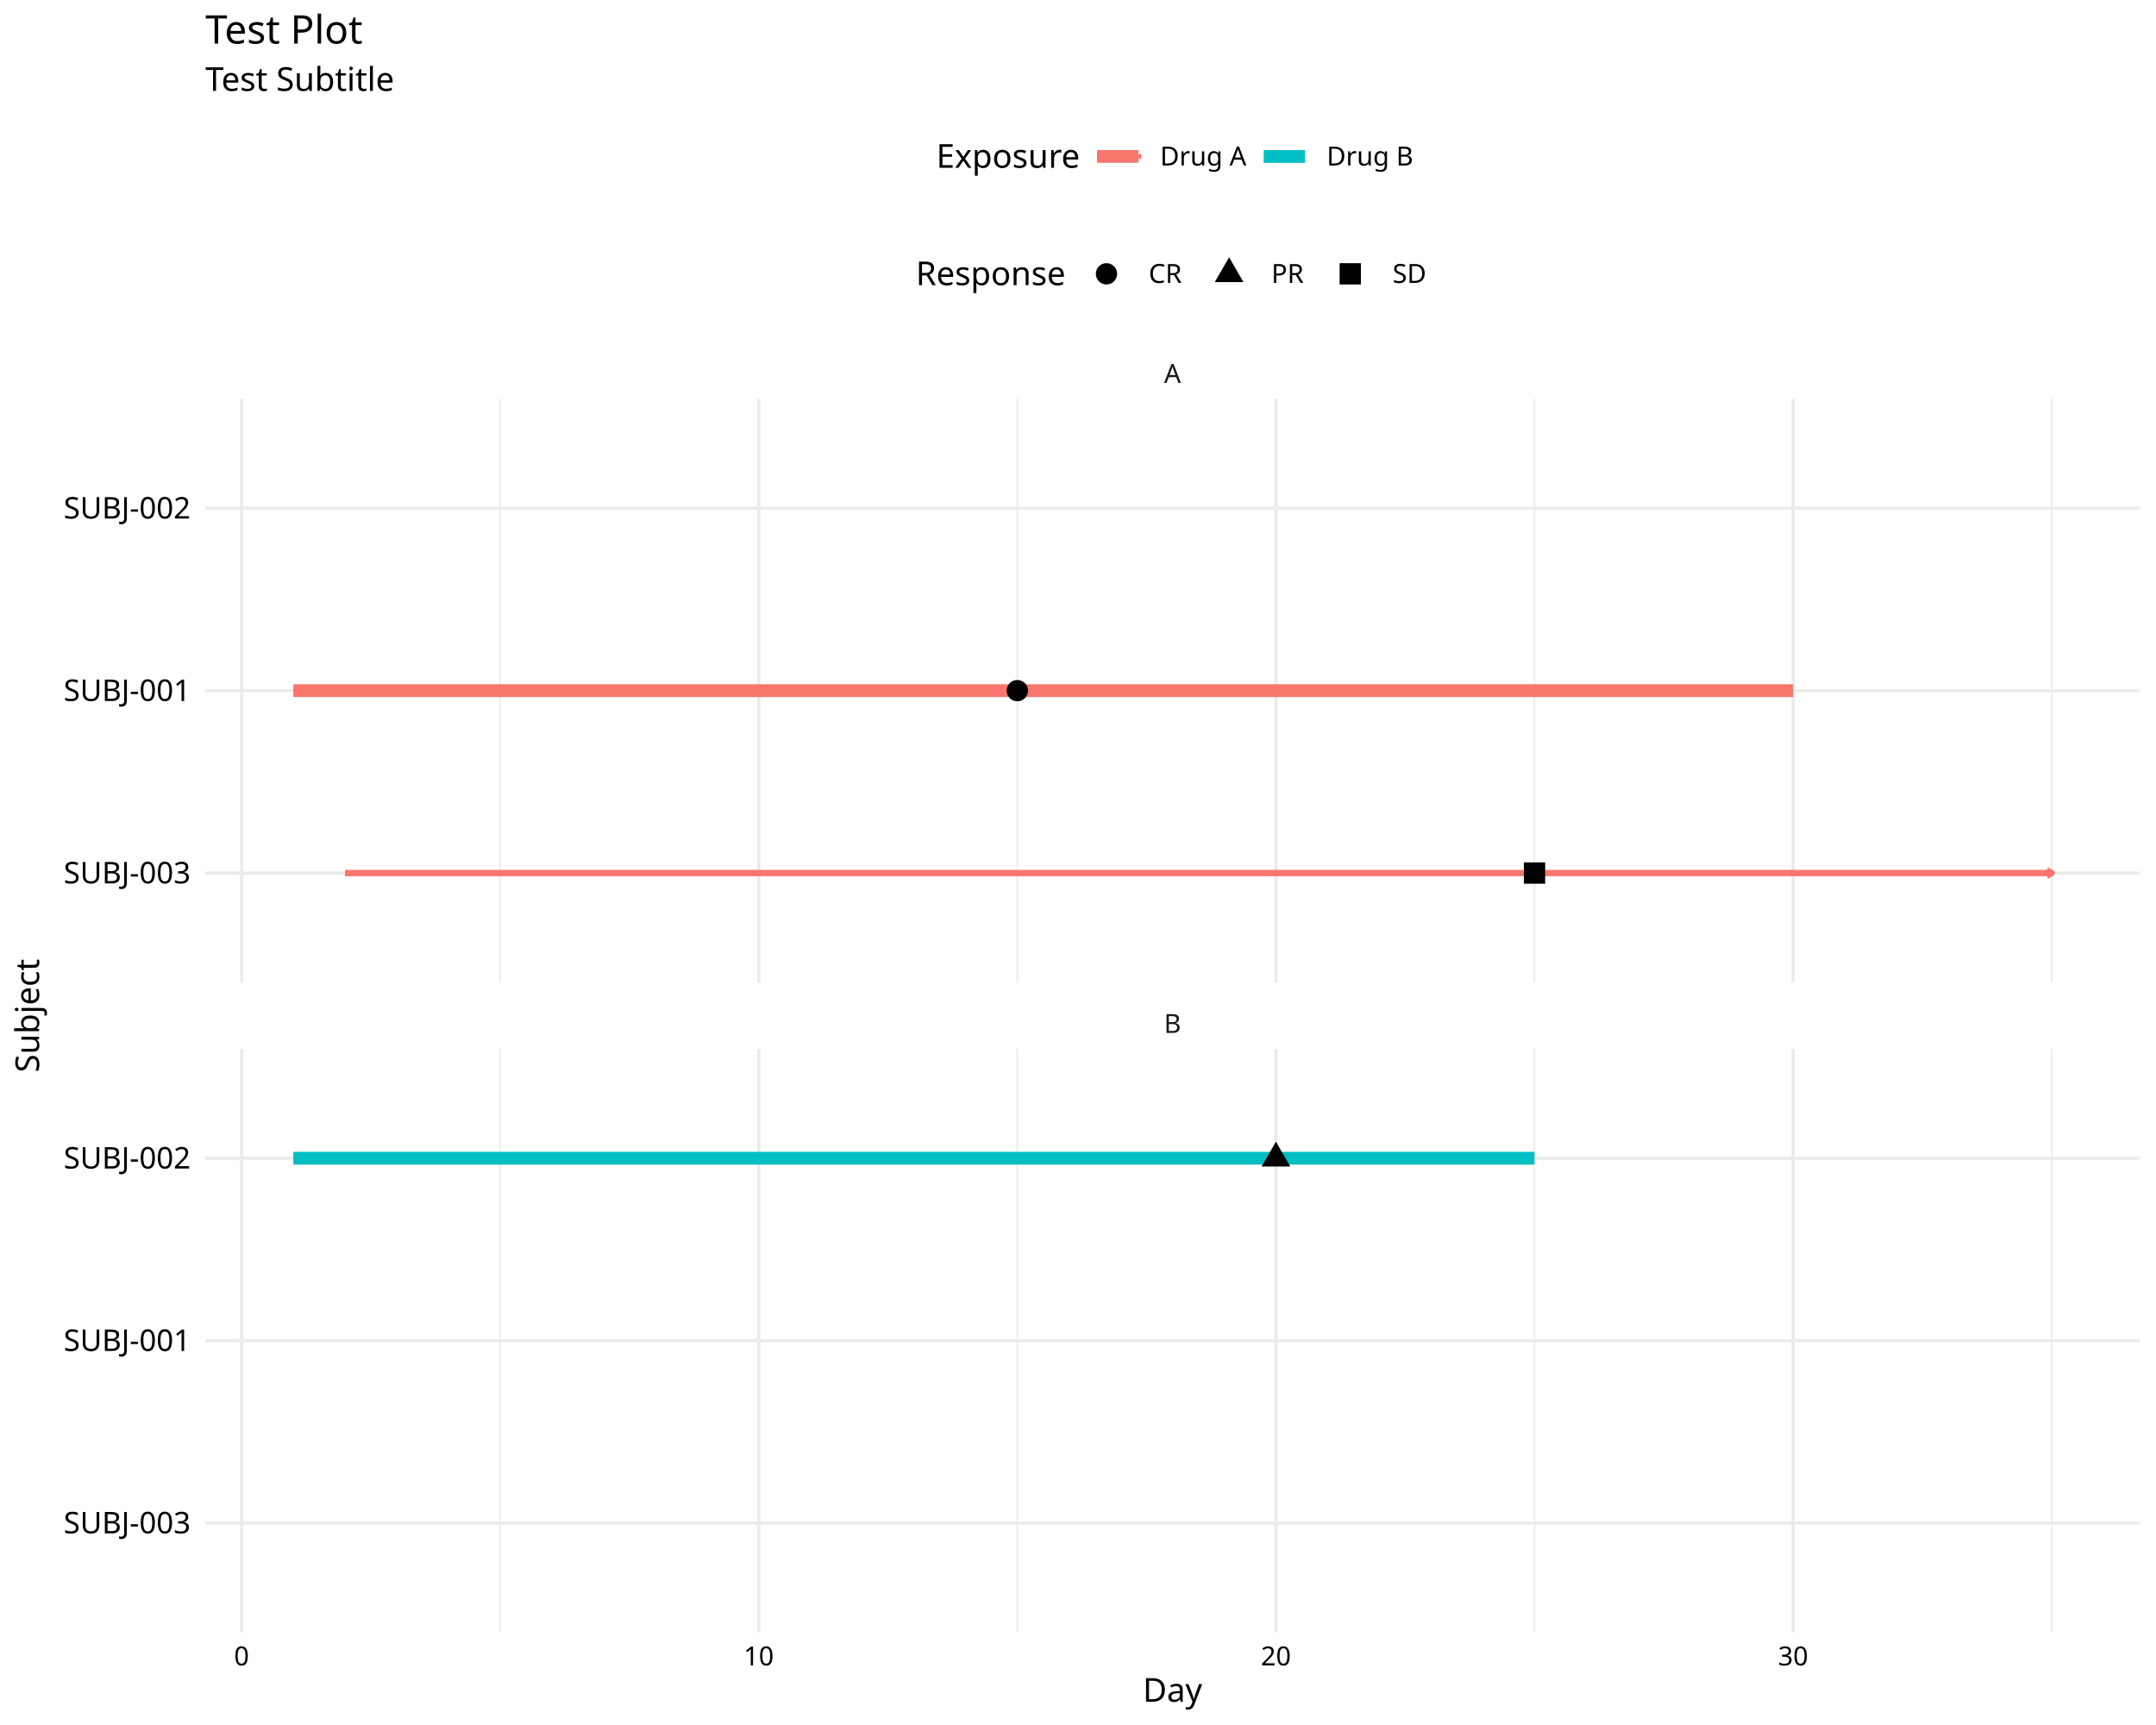
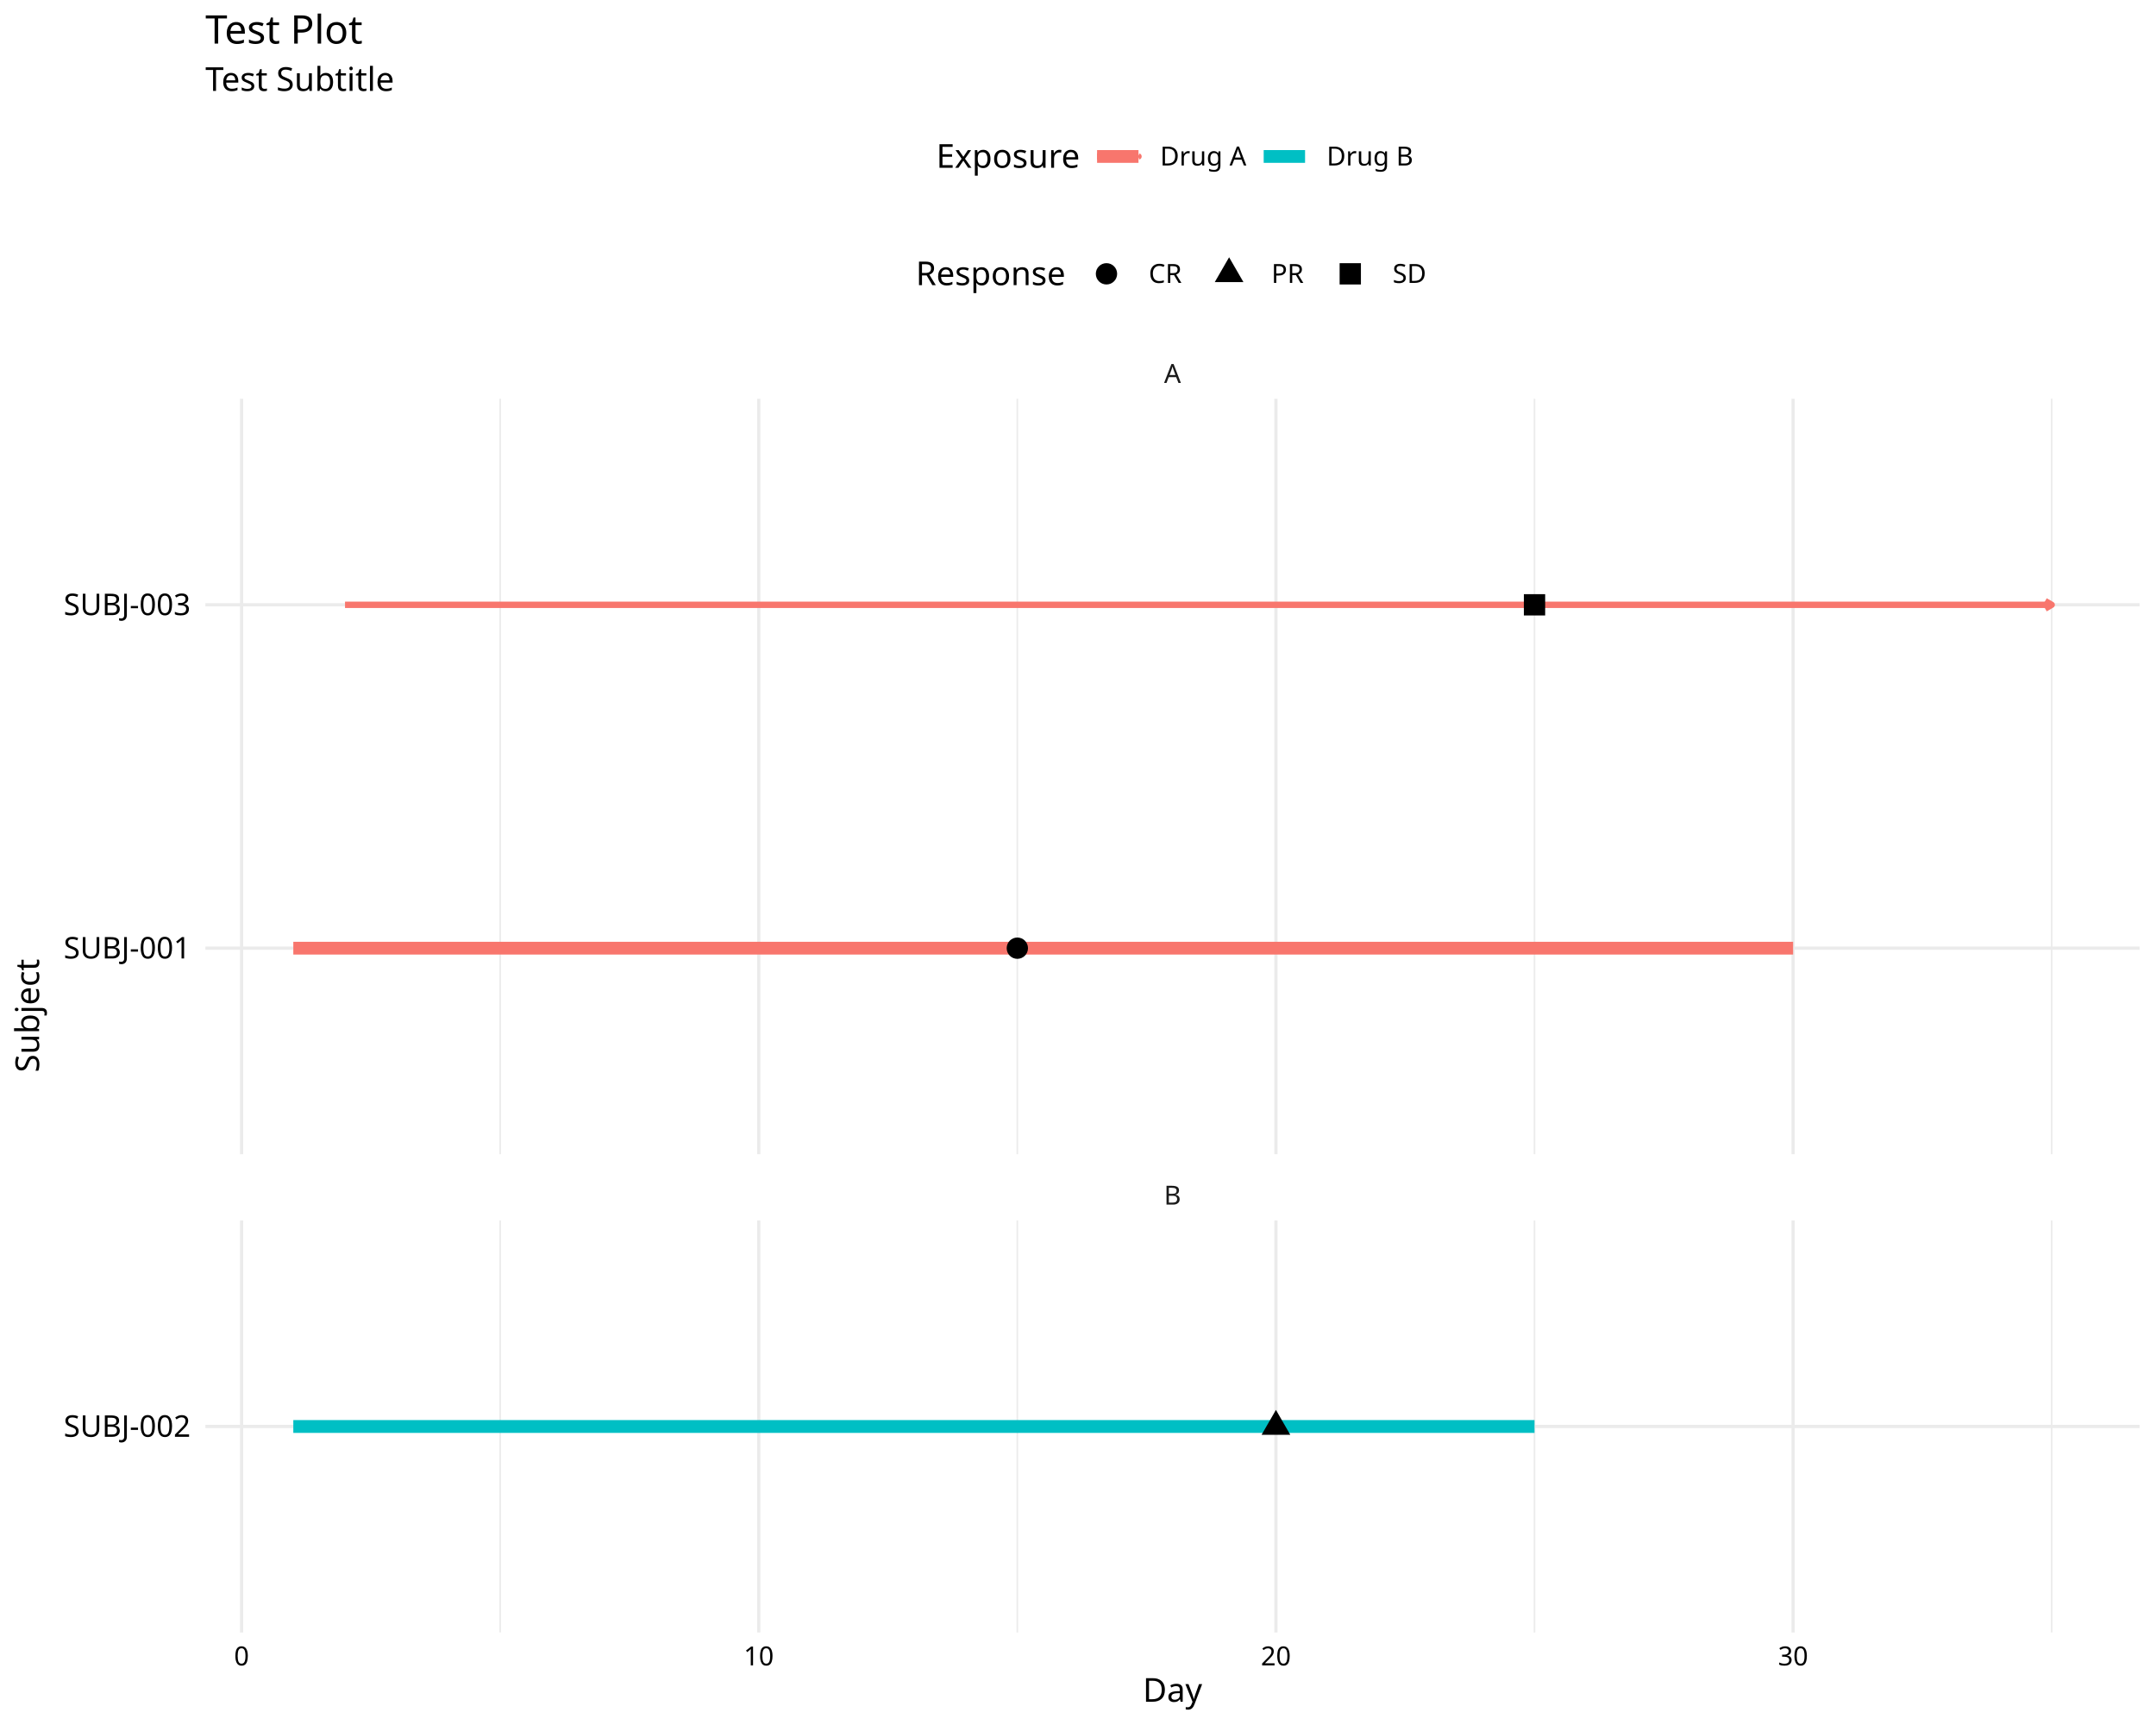
<svg xmlns="http://www.w3.org/2000/svg" class="svglite" data-engine-version="2.0" width="720.00pt" height="576.00pt" viewBox="0 0 720.00 576.00">
  <defs>
    <style type="text/css">
    .svglite line, .svglite polyline, .svglite polygon, .svglite path, .svglite rect, .svglite circle {
      fill: none;
      stroke: #000000;
      stroke-linecap: round;
      stroke-linejoin: round;
      stroke-miterlimit: 10.00;
    }
  </style>
  </defs>
  <rect width="100%" height="100%" style="stroke: none; fill: #FFFFFF;" />
  <defs>
    <clipPath id="cpMC4wMHw3MjAuMDB8MC4wMHw1NzYuMDA=">
      <rect x="0.00" y="0.00" width="720.00" height="576.00" />
    </clipPath>
  </defs>
  <g clip-path="url(#cpMC4wMHw3MjAuMDB8MC4wMHw1NzYuMDA=)">
</g>
  <defs>
-     <clipPath id="cpNjguNTl8NzE0LjUyfDEzMy4xNnwzMjguMDc=">
-       <rect x="68.59" y="133.16" width="645.93" height="194.91" />
+     <clipPath id="cpNjguNTl8NzE0LjUyfDEzMy4xNnwzODUuNDA=">
+       <rect x="68.59" y="133.16" width="645.93" height="252.24" />
    </clipPath>
  </defs>
-   <g clip-path="url(#cpNjguNTl8NzE0LjUyfDEzMy4xNnwzMjguMDc=)">
-     <polyline points="167.04,328.07 167.04,133.16 " style="stroke-width: 0.53; stroke: #EBEBEB; stroke-linecap: butt;" />
-     <polyline points="339.74,328.07 339.74,133.16 " style="stroke-width: 0.53; stroke: #EBEBEB; stroke-linecap: butt;" />
-     <polyline points="512.45,328.07 512.45,133.16 " style="stroke-width: 0.53; stroke: #EBEBEB; stroke-linecap: butt;" />
-     <polyline points="685.16,328.07 685.16,133.16 " style="stroke-width: 0.53; stroke: #EBEBEB; stroke-linecap: butt;" />
-     <polyline points="68.59,291.53 714.52,291.53 " style="stroke-width: 1.07; stroke: #EBEBEB; stroke-linecap: butt;" />
-     <polyline points="68.59,230.62 714.52,230.62 " style="stroke-width: 1.07; stroke: #EBEBEB; stroke-linecap: butt;" />
-     <polyline points="68.59,169.71 714.52,169.71 " style="stroke-width: 1.07; stroke: #EBEBEB; stroke-linecap: butt;" />
-     <polyline points="80.68,328.07 80.68,133.16 " style="stroke-width: 1.07; stroke: #EBEBEB; stroke-linecap: butt;" />
-     <polyline points="253.39,328.07 253.39,133.16 " style="stroke-width: 1.07; stroke: #EBEBEB; stroke-linecap: butt;" />
-     <polyline points="426.10,328.07 426.10,133.16 " style="stroke-width: 1.07; stroke: #EBEBEB; stroke-linecap: butt;" />
-     <polyline points="598.81,328.07 598.81,133.16 " style="stroke-width: 1.07; stroke: #EBEBEB; stroke-linecap: butt;" />
-     <line x1="97.95" y1="230.62" x2="598.81" y2="230.62" style="stroke-width: 4.27; stroke: #F8766D; stroke-linecap: butt;" />
-     <line x1="115.22" y1="291.53" x2="685.16" y2="291.53" style="stroke-width: 2.13; stroke: #F8766D; stroke-linecap: butt;" />
-     <polyline points="683.47,292.50 685.16,291.53 683.47,290.55 " style="stroke-width: 2.13; stroke: #F8766D; stroke-linecap: butt;" />
-     <circle cx="339.74" cy="230.62" r="3.56" style="stroke-width: 0.71; stroke: none; fill: #000000;" />
-     <polygon points="508.90,295.08 516.01,295.08 516.01,287.97 508.90,287.97 " style="stroke-width: 0.71; stroke: none; fill: #000000;" />
+   <g clip-path="url(#cpNjguNTl8NzE0LjUyfDEzMy4xNnwzODUuNDA=)">
+     <polyline points="167.04,385.40 167.04,133.16 " style="stroke-width: 0.53; stroke: #EBEBEB; stroke-linecap: butt;" />
+     <polyline points="339.74,385.40 339.74,133.16 " style="stroke-width: 0.53; stroke: #EBEBEB; stroke-linecap: butt;" />
+     <polyline points="512.45,385.40 512.45,133.16 " style="stroke-width: 0.53; stroke: #EBEBEB; stroke-linecap: butt;" />
+     <polyline points="685.16,385.40 685.16,133.16 " style="stroke-width: 0.53; stroke: #EBEBEB; stroke-linecap: butt;" />
+     <polyline points="68.59,316.61 714.52,316.61 " style="stroke-width: 1.07; stroke: #EBEBEB; stroke-linecap: butt;" />
+     <polyline points="68.59,201.95 714.52,201.95 " style="stroke-width: 1.07; stroke: #EBEBEB; stroke-linecap: butt;" />
+     <polyline points="80.68,385.40 80.68,133.16 " style="stroke-width: 1.07; stroke: #EBEBEB; stroke-linecap: butt;" />
+     <polyline points="253.39,385.40 253.39,133.16 " style="stroke-width: 1.07; stroke: #EBEBEB; stroke-linecap: butt;" />
+     <polyline points="426.10,385.40 426.10,133.16 " style="stroke-width: 1.07; stroke: #EBEBEB; stroke-linecap: butt;" />
+     <polyline points="598.81,385.40 598.81,133.16 " style="stroke-width: 1.07; stroke: #EBEBEB; stroke-linecap: butt;" />
+     <line x1="97.95" y1="316.61" x2="598.81" y2="316.61" style="stroke-width: 4.27; stroke: #F8766D; stroke-linecap: butt;" />
+     <line x1="115.22" y1="201.95" x2="685.16" y2="201.95" style="stroke-width: 2.13; stroke: #F8766D; stroke-linecap: butt;" />
+     <polyline points="682.98,203.22 685.16,201.95 682.98,200.69 " style="stroke-width: 2.13; stroke: #F8766D; stroke-linecap: butt;" />
+     <circle cx="339.74" cy="316.61" r="3.56" style="stroke-width: 0.71; stroke: none; fill: #000000;" />
+     <polygon points="508.90,205.51 516.01,205.51 516.01,198.40 508.90,198.40 " style="stroke-width: 0.71; stroke: none; fill: #000000;" />
  </g>
  <g clip-path="url(#cpMC4wMHw3MjAuMDB8MC4wMHw1NzYuMDA=)">
</g>
  <defs>
-     <clipPath id="cpNjguNTl8NzE0LjUyfDM1MC4yMHw1NDUuMTE=">
-       <rect x="68.59" y="350.20" width="645.93" height="194.91" />
+     <clipPath id="cpNjguNTl8NzE0LjUyfDQwNy41M3w1NDUuMTE=">
+       <rect x="68.59" y="407.53" width="645.93" height="137.58" />
    </clipPath>
  </defs>
-   <g clip-path="url(#cpNjguNTl8NzE0LjUyfDM1MC4yMHw1NDUuMTE=)">
-     <polyline points="167.04,545.11 167.04,350.20 " style="stroke-width: 0.53; stroke: #EBEBEB; stroke-linecap: butt;" />
-     <polyline points="339.74,545.11 339.74,350.20 " style="stroke-width: 0.53; stroke: #EBEBEB; stroke-linecap: butt;" />
-     <polyline points="512.45,545.11 512.45,350.20 " style="stroke-width: 0.53; stroke: #EBEBEB; stroke-linecap: butt;" />
-     <polyline points="685.16,545.11 685.16,350.20 " style="stroke-width: 0.53; stroke: #EBEBEB; stroke-linecap: butt;" />
-     <polyline points="68.59,508.57 714.52,508.57 " style="stroke-width: 1.07; stroke: #EBEBEB; stroke-linecap: butt;" />
-     <polyline points="68.59,447.66 714.52,447.66 " style="stroke-width: 1.07; stroke: #EBEBEB; stroke-linecap: butt;" />
-     <polyline points="68.59,386.75 714.52,386.75 " style="stroke-width: 1.07; stroke: #EBEBEB; stroke-linecap: butt;" />
-     <polyline points="80.68,545.11 80.68,350.20 " style="stroke-width: 1.07; stroke: #EBEBEB; stroke-linecap: butt;" />
-     <polyline points="253.39,545.11 253.39,350.20 " style="stroke-width: 1.07; stroke: #EBEBEB; stroke-linecap: butt;" />
-     <polyline points="426.10,545.11 426.10,350.20 " style="stroke-width: 1.07; stroke: #EBEBEB; stroke-linecap: butt;" />
-     <polyline points="598.81,545.11 598.81,350.20 " style="stroke-width: 1.07; stroke: #EBEBEB; stroke-linecap: butt;" />
-     <line x1="97.95" y1="386.75" x2="512.45" y2="386.75" style="stroke-width: 4.27; stroke: #00BFC4; stroke-linecap: butt;" />
-     <polygon points="426.10,381.22 430.89,389.51 421.31,389.51 " style="stroke-width: 0.71; stroke: none; fill: #000000;" />
+   <g clip-path="url(#cpNjguNTl8NzE0LjUyfDQwNy41M3w1NDUuMTE=)">
+     <polyline points="167.04,545.11 167.04,407.53 " style="stroke-width: 0.53; stroke: #EBEBEB; stroke-linecap: butt;" />
+     <polyline points="339.74,545.11 339.74,407.53 " style="stroke-width: 0.53; stroke: #EBEBEB; stroke-linecap: butt;" />
+     <polyline points="512.45,545.11 512.45,407.53 " style="stroke-width: 0.53; stroke: #EBEBEB; stroke-linecap: butt;" />
+     <polyline points="685.16,545.11 685.16,407.53 " style="stroke-width: 0.53; stroke: #EBEBEB; stroke-linecap: butt;" />
+     <polyline points="68.59,476.32 714.52,476.32 " style="stroke-width: 1.07; stroke: #EBEBEB; stroke-linecap: butt;" />
+     <polyline points="80.68,545.11 80.68,407.53 " style="stroke-width: 1.07; stroke: #EBEBEB; stroke-linecap: butt;" />
+     <polyline points="253.39,545.11 253.39,407.53 " style="stroke-width: 1.07; stroke: #EBEBEB; stroke-linecap: butt;" />
+     <polyline points="426.10,545.11 426.10,407.53 " style="stroke-width: 1.07; stroke: #EBEBEB; stroke-linecap: butt;" />
+     <polyline points="598.81,545.11 598.81,407.53 " style="stroke-width: 1.07; stroke: #EBEBEB; stroke-linecap: butt;" />
+     <line x1="97.95" y1="476.32" x2="512.45" y2="476.32" style="stroke-width: 4.27; stroke: #00BFC4; stroke-linecap: butt;" />
+     <polygon points="426.10,470.79 430.89,479.09 421.31,479.09 " style="stroke-width: 0.71; stroke: none; fill: #000000;" />
  </g>
  <g clip-path="url(#cpMC4wMHw3MjAuMDB8MC4wMHw1NzYuMDA=)">
</g>
  <defs>
-     <clipPath id="cpNjguNTl8NzE0LjUyfDMzMy41NXwzNTAuMjA=">
-       <rect x="68.59" y="333.55" width="645.93" height="16.65" />
+     <clipPath id="cpNjguNTl8NzE0LjUyfDM5MC44OHw0MDcuNTM=">
+       <rect x="68.59" y="390.88" width="645.93" height="16.65" />
    </clipPath>
  </defs>
-   <g clip-path="url(#cpNjguNTl8NzE0LjUyfDMzMy41NXwzNTAuMjA=)">
-     <text x="391.56" y="344.91" text-anchor="middle" style="font-size: 8.80px; fill: #1A1A1A; font-family: sans;" textLength="5.87px" lengthAdjust="spacingAndGlyphs">B</text>
+   <g clip-path="url(#cpNjguNTl8NzE0LjUyfDM5MC44OHw0MDcuNTM=)">
+     <text x="391.56" y="402.23" text-anchor="middle" style="font-size: 8.80px; fill: #1A1A1A; font-family: sans;" textLength="5.87px" lengthAdjust="spacingAndGlyphs">B</text>
  </g>
  <g clip-path="url(#cpMC4wMHw3MjAuMDB8MC4wMHw1NzYuMDA=)">
</g>
  <defs>
    <clipPath id="cpNjguNTl8NzE0LjUyfDExNi41MXwxMzMuMTY=">
      <rect x="68.59" y="116.51" width="645.93" height="16.65" />
    </clipPath>
  </defs>
  <g clip-path="url(#cpNjguNTl8NzE0LjUyfDExNi41MXwxMzMuMTY=)">
    <text x="391.56" y="127.87" text-anchor="middle" style="font-size: 8.80px; fill: #1A1A1A; font-family: sans;" textLength="5.87px" lengthAdjust="spacingAndGlyphs">A</text>
  </g>
  <g clip-path="url(#cpMC4wMHw3MjAuMDB8MC4wMHw1NzYuMDA=)">
    <text x="80.68" y="556.10" text-anchor="middle" style="font-size: 8.80px; font-family: sans;" textLength="4.89px" lengthAdjust="spacingAndGlyphs">0</text>
    <text x="253.39" y="556.10" text-anchor="middle" style="font-size: 8.80px; font-family: sans;" textLength="9.79px" lengthAdjust="spacingAndGlyphs">10</text>
    <text x="426.10" y="556.10" text-anchor="middle" style="font-size: 8.80px; font-family: sans;" textLength="9.79px" lengthAdjust="spacingAndGlyphs">20</text>
    <text x="598.81" y="556.10" text-anchor="middle" style="font-size: 8.80px; font-family: sans;" textLength="9.79px" lengthAdjust="spacingAndGlyphs">30</text>
-     <text x="63.66" y="294.97" text-anchor="end" style="font-size: 10.00px; font-family: sans;" textLength="45.59px" lengthAdjust="spacingAndGlyphs">SUBJ-003</text>
-     <text x="63.66" y="234.06" text-anchor="end" style="font-size: 10.00px; font-family: sans;" textLength="45.59px" lengthAdjust="spacingAndGlyphs">SUBJ-001</text>
-     <text x="63.66" y="173.15" text-anchor="end" style="font-size: 10.00px; font-family: sans;" textLength="45.59px" lengthAdjust="spacingAndGlyphs">SUBJ-002</text>
-     <text x="63.66" y="512.01" text-anchor="end" style="font-size: 10.00px; font-family: sans;" textLength="45.59px" lengthAdjust="spacingAndGlyphs">SUBJ-003</text>
-     <text x="63.66" y="451.10" text-anchor="end" style="font-size: 10.00px; font-family: sans;" textLength="45.59px" lengthAdjust="spacingAndGlyphs">SUBJ-001</text>
-     <text x="63.66" y="390.19" text-anchor="end" style="font-size: 10.00px; font-family: sans;" textLength="45.59px" lengthAdjust="spacingAndGlyphs">SUBJ-002</text>
+     <text x="63.66" y="320.05" text-anchor="end" style="font-size: 10.00px; font-family: sans;" textLength="45.59px" lengthAdjust="spacingAndGlyphs">SUBJ-001</text>
+     <text x="63.66" y="205.40" text-anchor="end" style="font-size: 10.00px; font-family: sans;" textLength="45.59px" lengthAdjust="spacingAndGlyphs">SUBJ-003</text>
+     <text x="63.66" y="479.76" text-anchor="end" style="font-size: 10.00px; font-family: sans;" textLength="45.59px" lengthAdjust="spacingAndGlyphs">SUBJ-002</text>
    <text x="391.56" y="568.24" text-anchor="middle" style="font-size: 11.00px; font-family: sans;" textLength="19.57px" lengthAdjust="spacingAndGlyphs">Day</text>
    <text transform="translate(13.05,339.14) rotate(-90)" text-anchor="middle" style="font-size: 11.00px; font-family: sans;" textLength="36.70px" lengthAdjust="spacingAndGlyphs">Subject</text>
    <text x="312.68" y="56.02" style="font-size: 11.00px; font-family: sans;" textLength="46.48px" lengthAdjust="spacingAndGlyphs">Exposure</text>
    <line x1="366.37" y1="52.24" x2="380.20" y2="52.24" style="stroke-width: 4.27; stroke: #F8766D; stroke-linecap: butt;" />
    <line x1="366.37" y1="52.24" x2="380.20" y2="52.24" style="stroke-width: 2.13; stroke: #F8766D; stroke-linecap: butt;" />
    <polyline points="380.05,52.32 380.20,52.24 380.05,52.15 " style="stroke-width: 2.13; stroke: #F8766D; stroke-linecap: butt;" />
    <line x1="422.01" y1="52.24" x2="435.83" y2="52.24" style="stroke-width: 4.27; stroke: #00BFC4; stroke-linecap: butt;" />
    <text x="387.41" y="55.26" style="font-size: 8.80px; font-family: sans;" textLength="27.39px" lengthAdjust="spacingAndGlyphs">Drug A</text>
    <text x="443.04" y="55.26" style="font-size: 8.80px; font-family: sans;" textLength="27.39px" lengthAdjust="spacingAndGlyphs">Drug B</text>
    <text x="305.84" y="95.22" style="font-size: 11.00px; font-family: sans;" textLength="49.55px" lengthAdjust="spacingAndGlyphs">Response</text>
    <circle cx="369.51" cy="91.43" r="3.56" style="stroke-width: 0.71; stroke: none; fill: #000000;" />
    <polygon points="410.46,85.91 415.25,94.20 405.67,94.20 " style="stroke-width: 0.71; stroke: none; fill: #000000;" />
    <polygon points="447.37,94.99 454.48,94.99 454.48,87.88 447.37,87.88 " style="stroke-width: 0.71; stroke: none; fill: #000000;" />
    <text x="383.62" y="94.46" style="font-size: 8.80px; font-family: sans;" textLength="12.71px" lengthAdjust="spacingAndGlyphs">CR</text>
    <text x="424.58" y="94.46" style="font-size: 8.80px; font-family: sans;" textLength="12.23px" lengthAdjust="spacingAndGlyphs">PR</text>
    <text x="465.05" y="94.46" style="font-size: 8.80px; font-family: sans;" textLength="12.23px" lengthAdjust="spacingAndGlyphs">SD</text>
    <text x="68.59" y="30.35" style="font-size: 11.00px; font-family: sans;" textLength="61.14px" lengthAdjust="spacingAndGlyphs">Test Subtitle</text>
    <text x="68.59" y="14.56" style="font-size: 13.20px; font-family: sans;" textLength="52.09px" lengthAdjust="spacingAndGlyphs">Test Plot</text>
  </g>
</svg>
